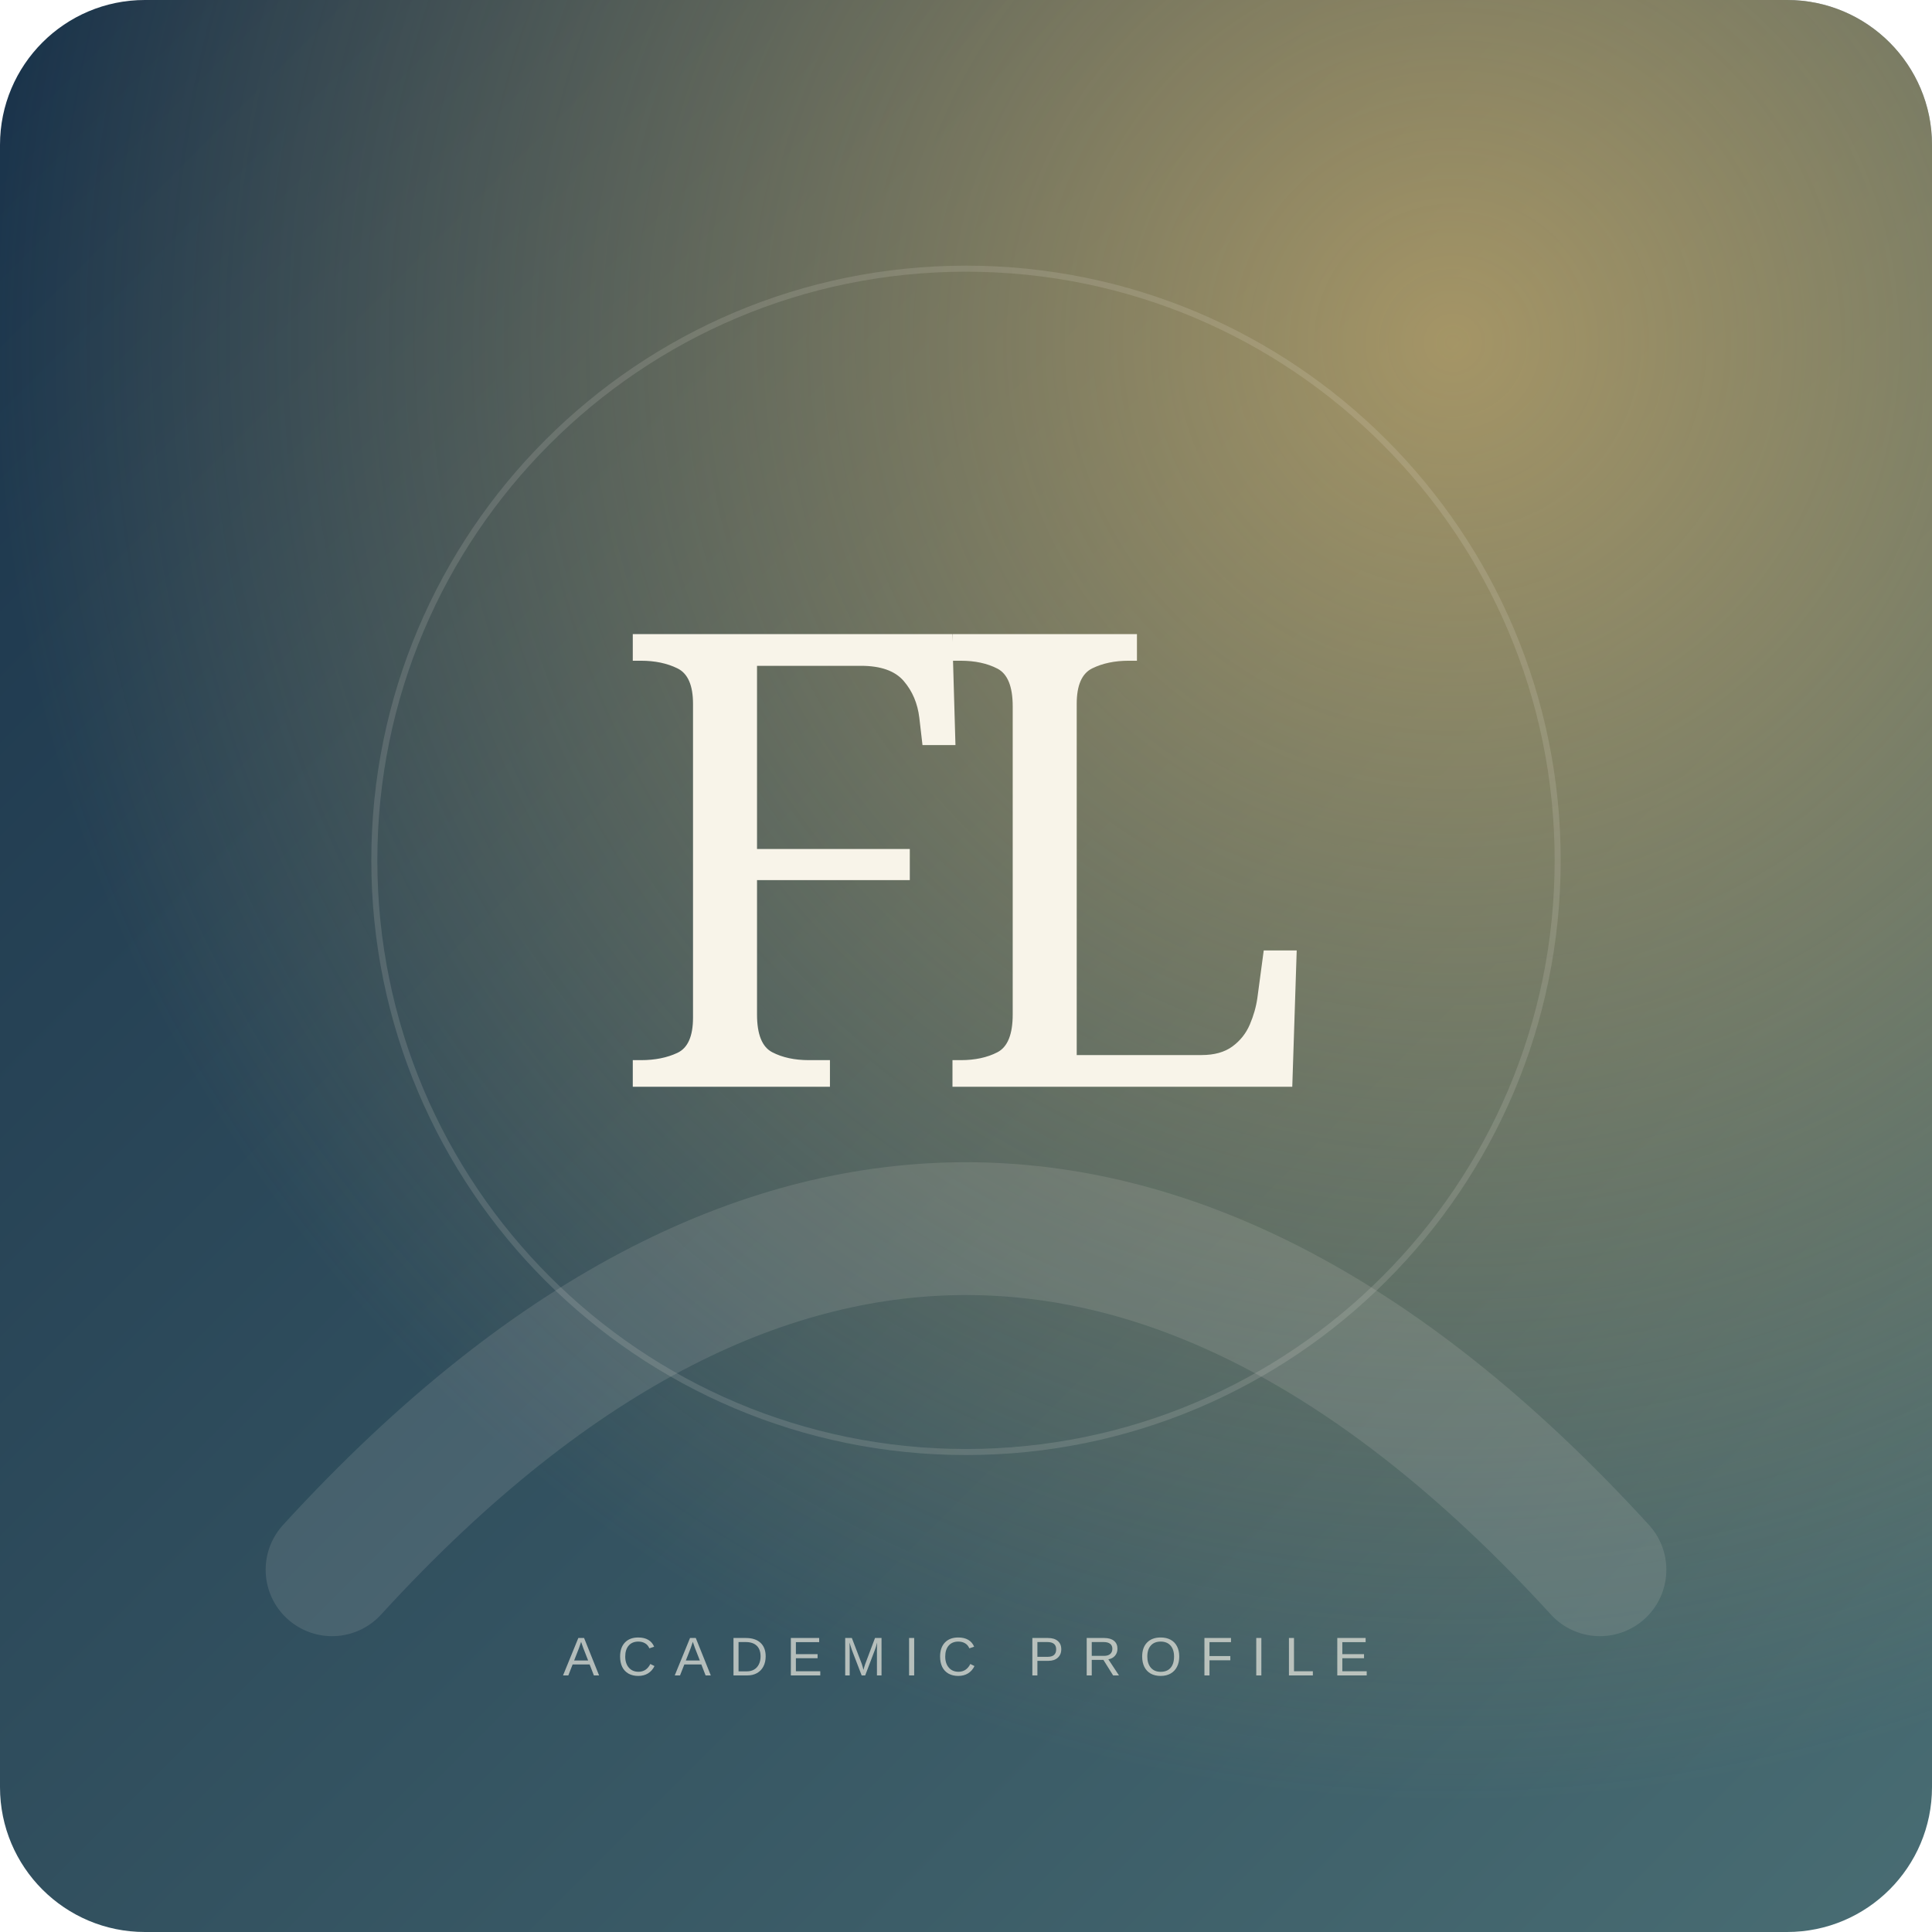
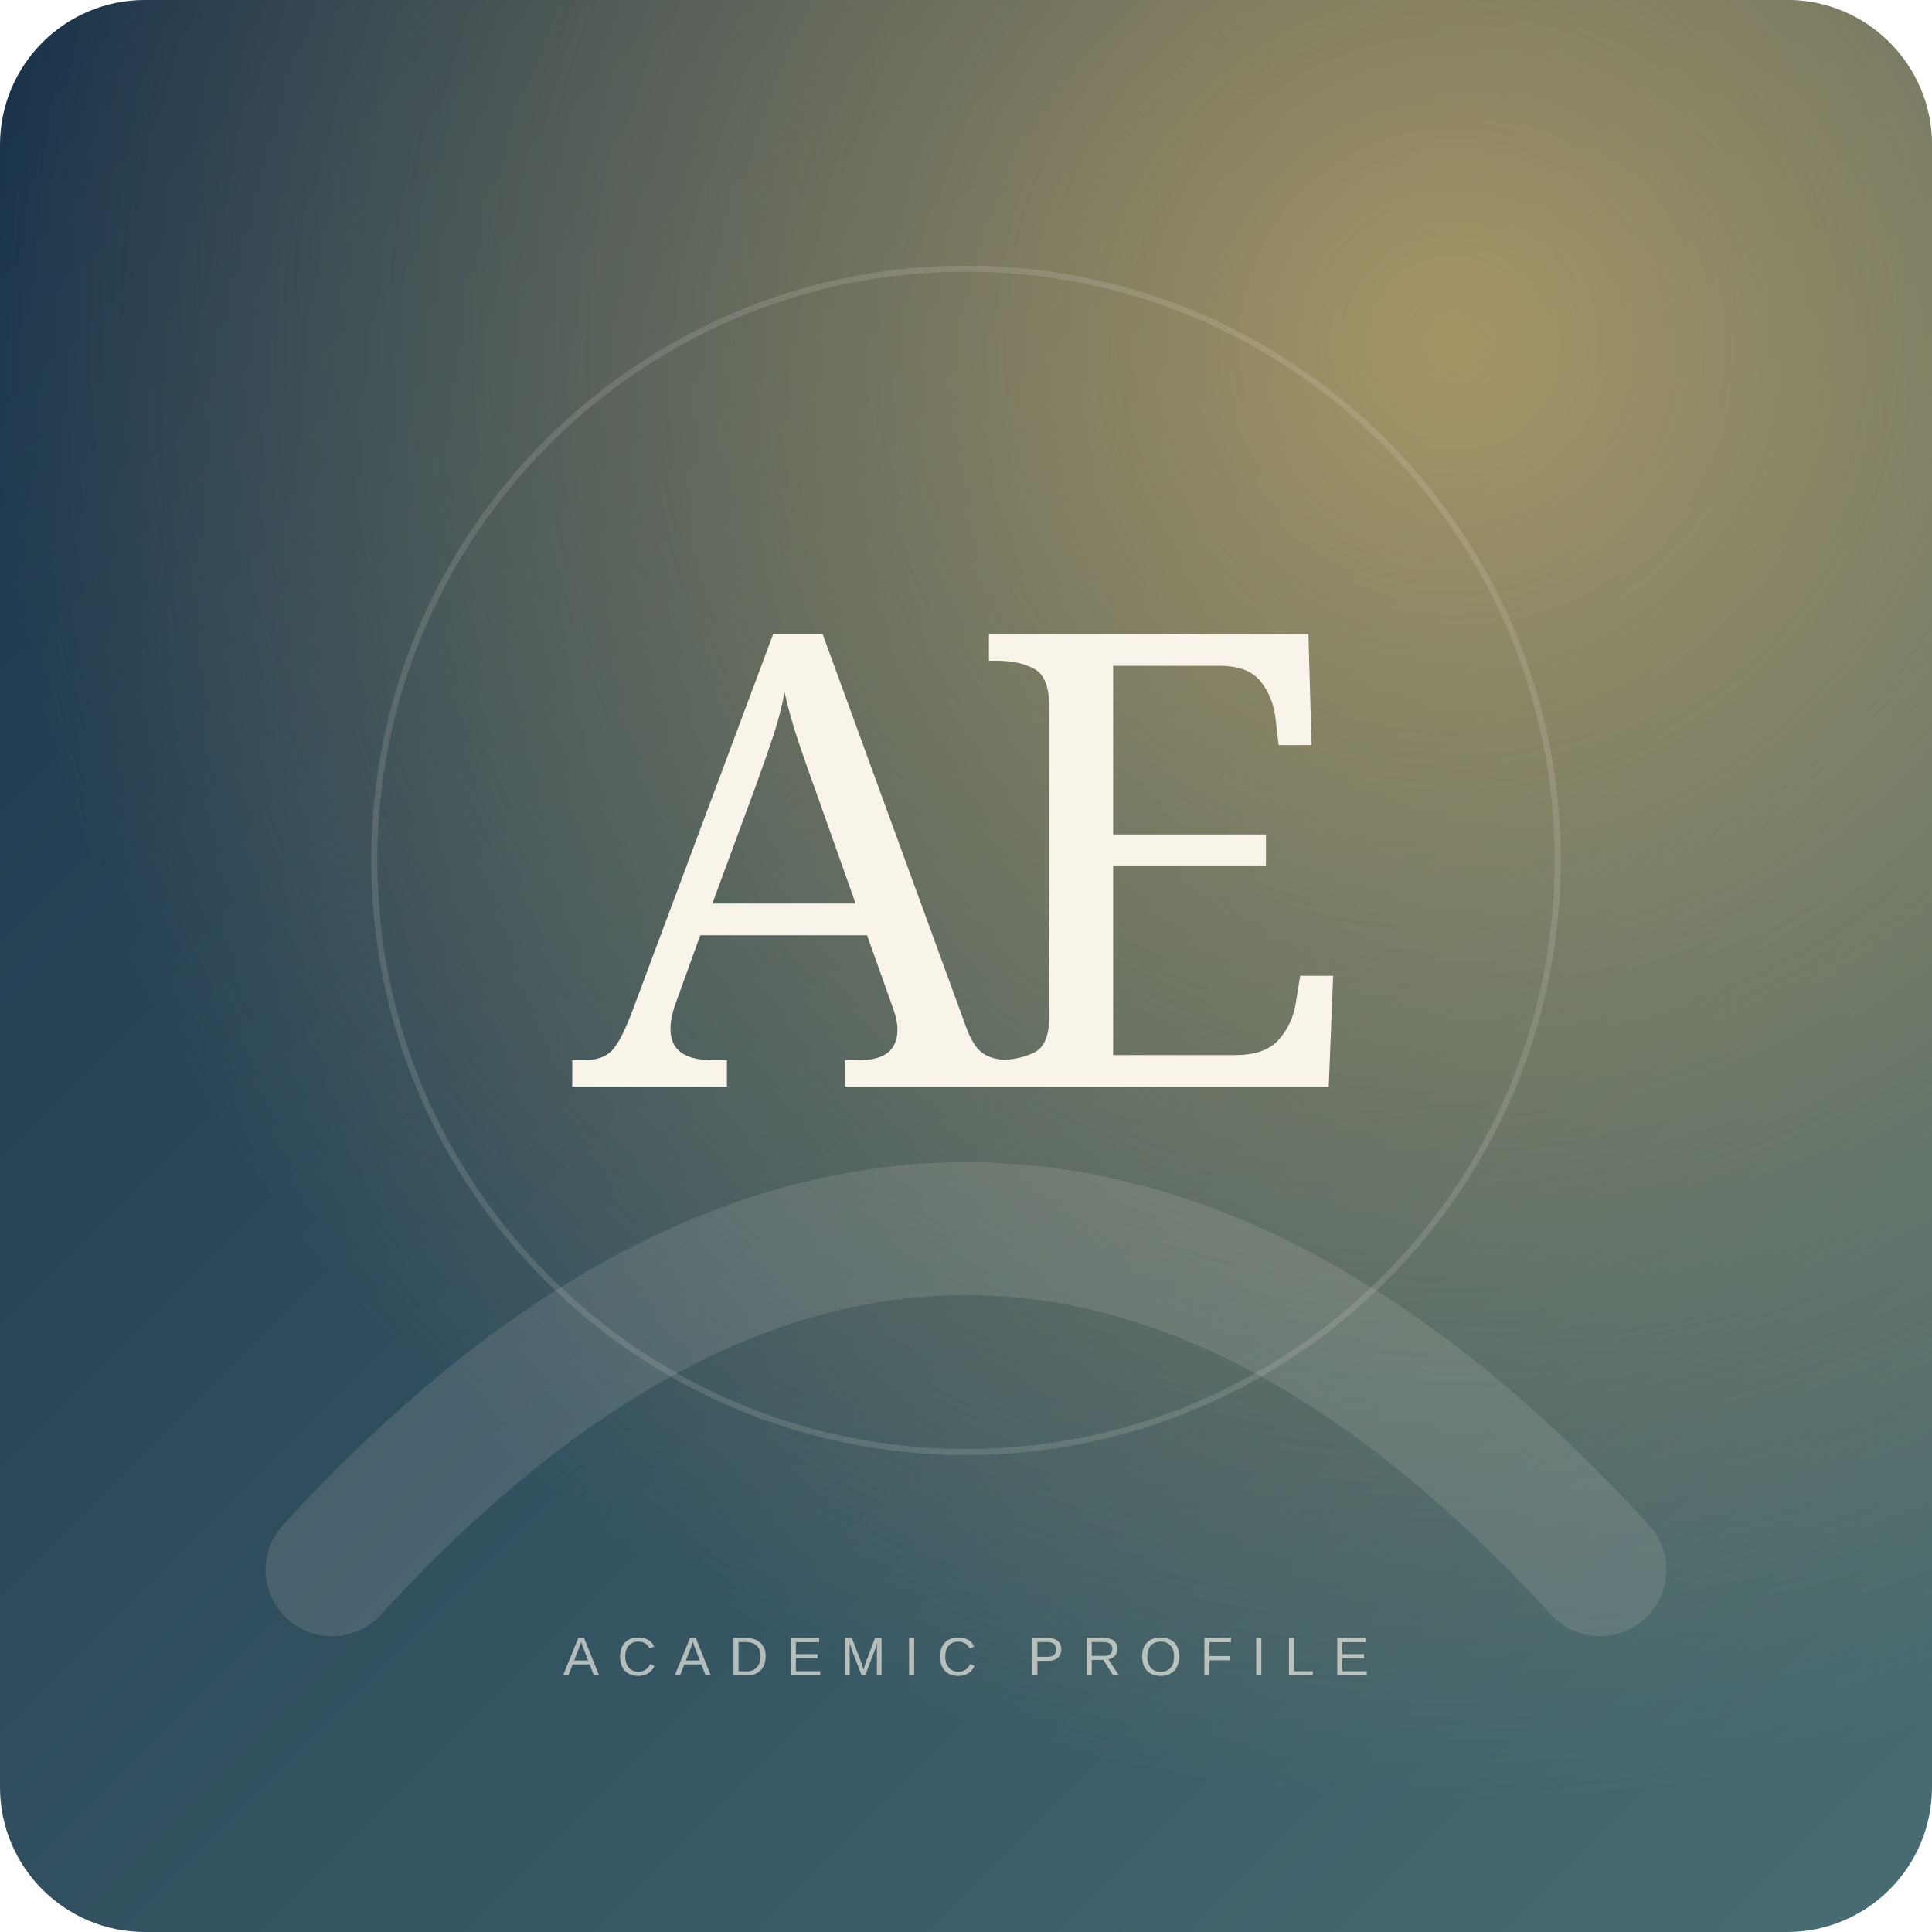
<svg xmlns="http://www.w3.org/2000/svg" viewBox="0 0 640 640" role="img" aria-labelledby="title desc">
  <defs>
    <linearGradient id="bg" x1="0" y1="0" x2="1" y2="1">
      <stop offset="0" stop-color="#19324a" />
      <stop offset="1" stop-color="#496d73" />
    </linearGradient>
    <radialGradient id="glow" cx=".75" cy=".18" r=".75">
      <stop offset="0" stop-color="#d7b46a" stop-opacity=".7" />
      <stop offset="1" stop-color="#d7b46a" stop-opacity="0" />
    </radialGradient>
  </defs>
  <rect width="640" height="640" rx="48" fill="url(#bg)" />
  <rect width="640" height="640" rx="48" fill="url(#glow)" />
  <circle cx="320" cy="285" r="196" fill="none" stroke="#f4efe4" stroke-opacity=".14" stroke-width="2" />
  <path d="M110 520C185 438 256 407 320 407s135 31 210 113" fill="none" stroke="#f4efe4" stroke-opacity=".12" stroke-width="44" stroke-linecap="round" />
-   <text x="320" y="360" text-anchor="middle" fill="#f8f4e9" font-family="Georgia,serif" font-size="210" letter-spacing="-18">FL</text>
+   <text x="320" y="360" text-anchor="middle" fill="#f8f4e9" font-family="Georgia,serif" font-size="210" letter-spacing="-18">AE</text>
  <text x="320" y="555" text-anchor="middle" fill="#f8f4e9" fill-opacity=".65" font-family="Arial,sans-serif" font-size="18" letter-spacing="6">ACADEMIC PROFILE</text>
</svg>
